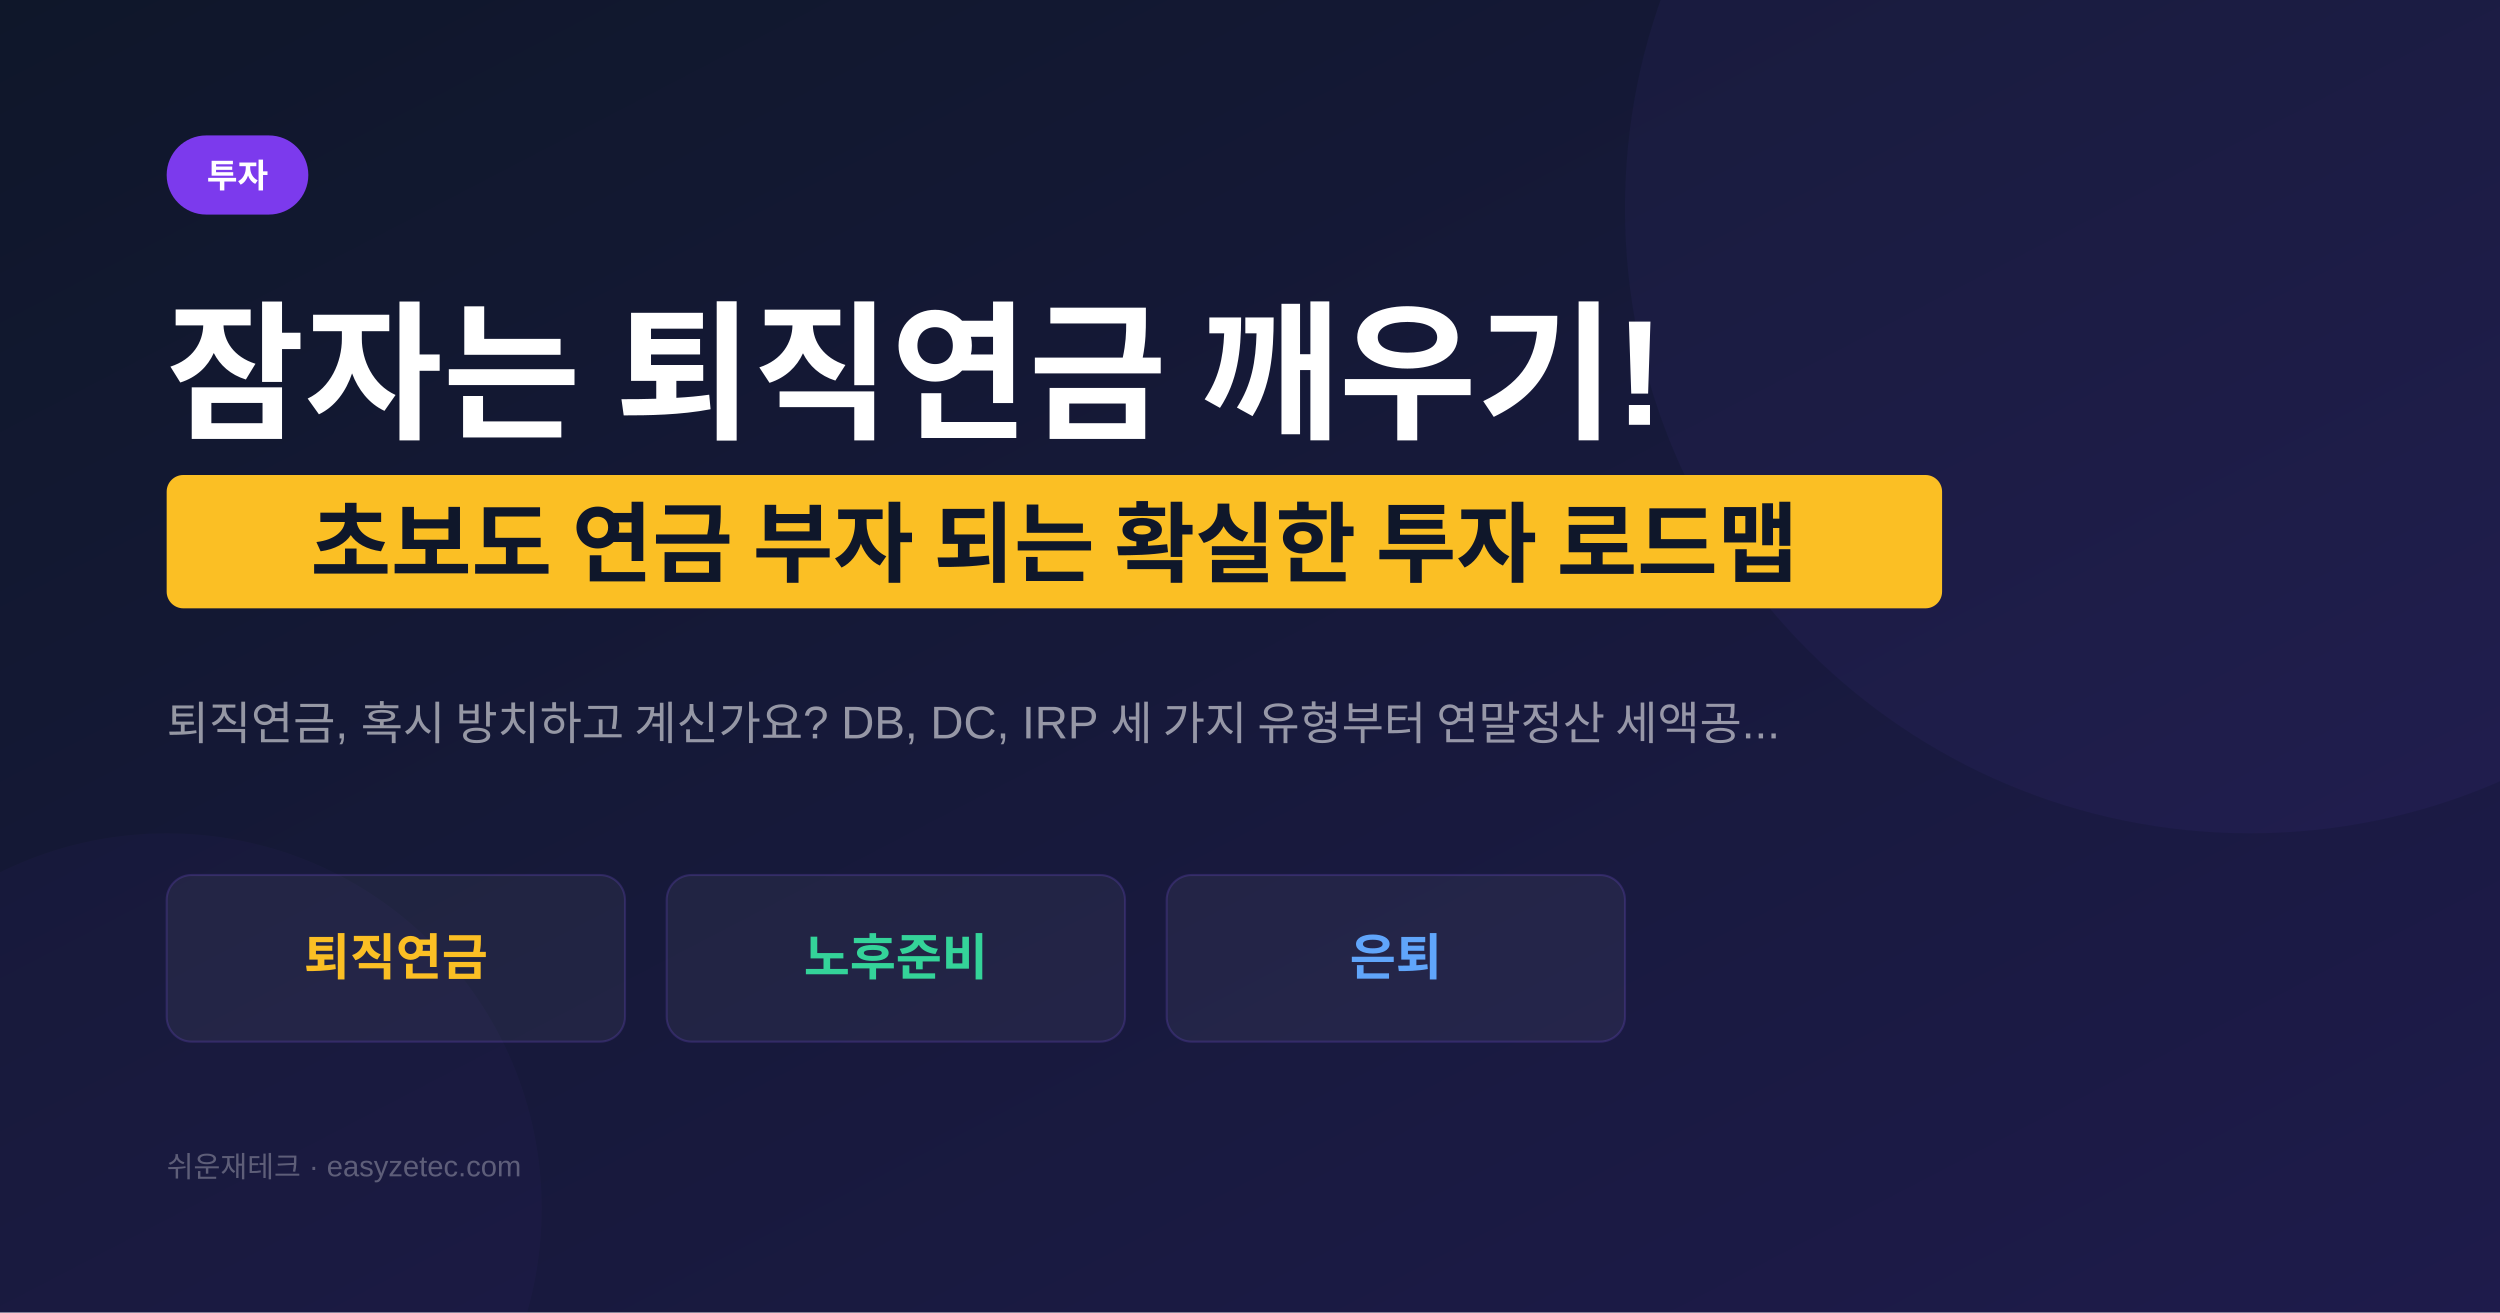
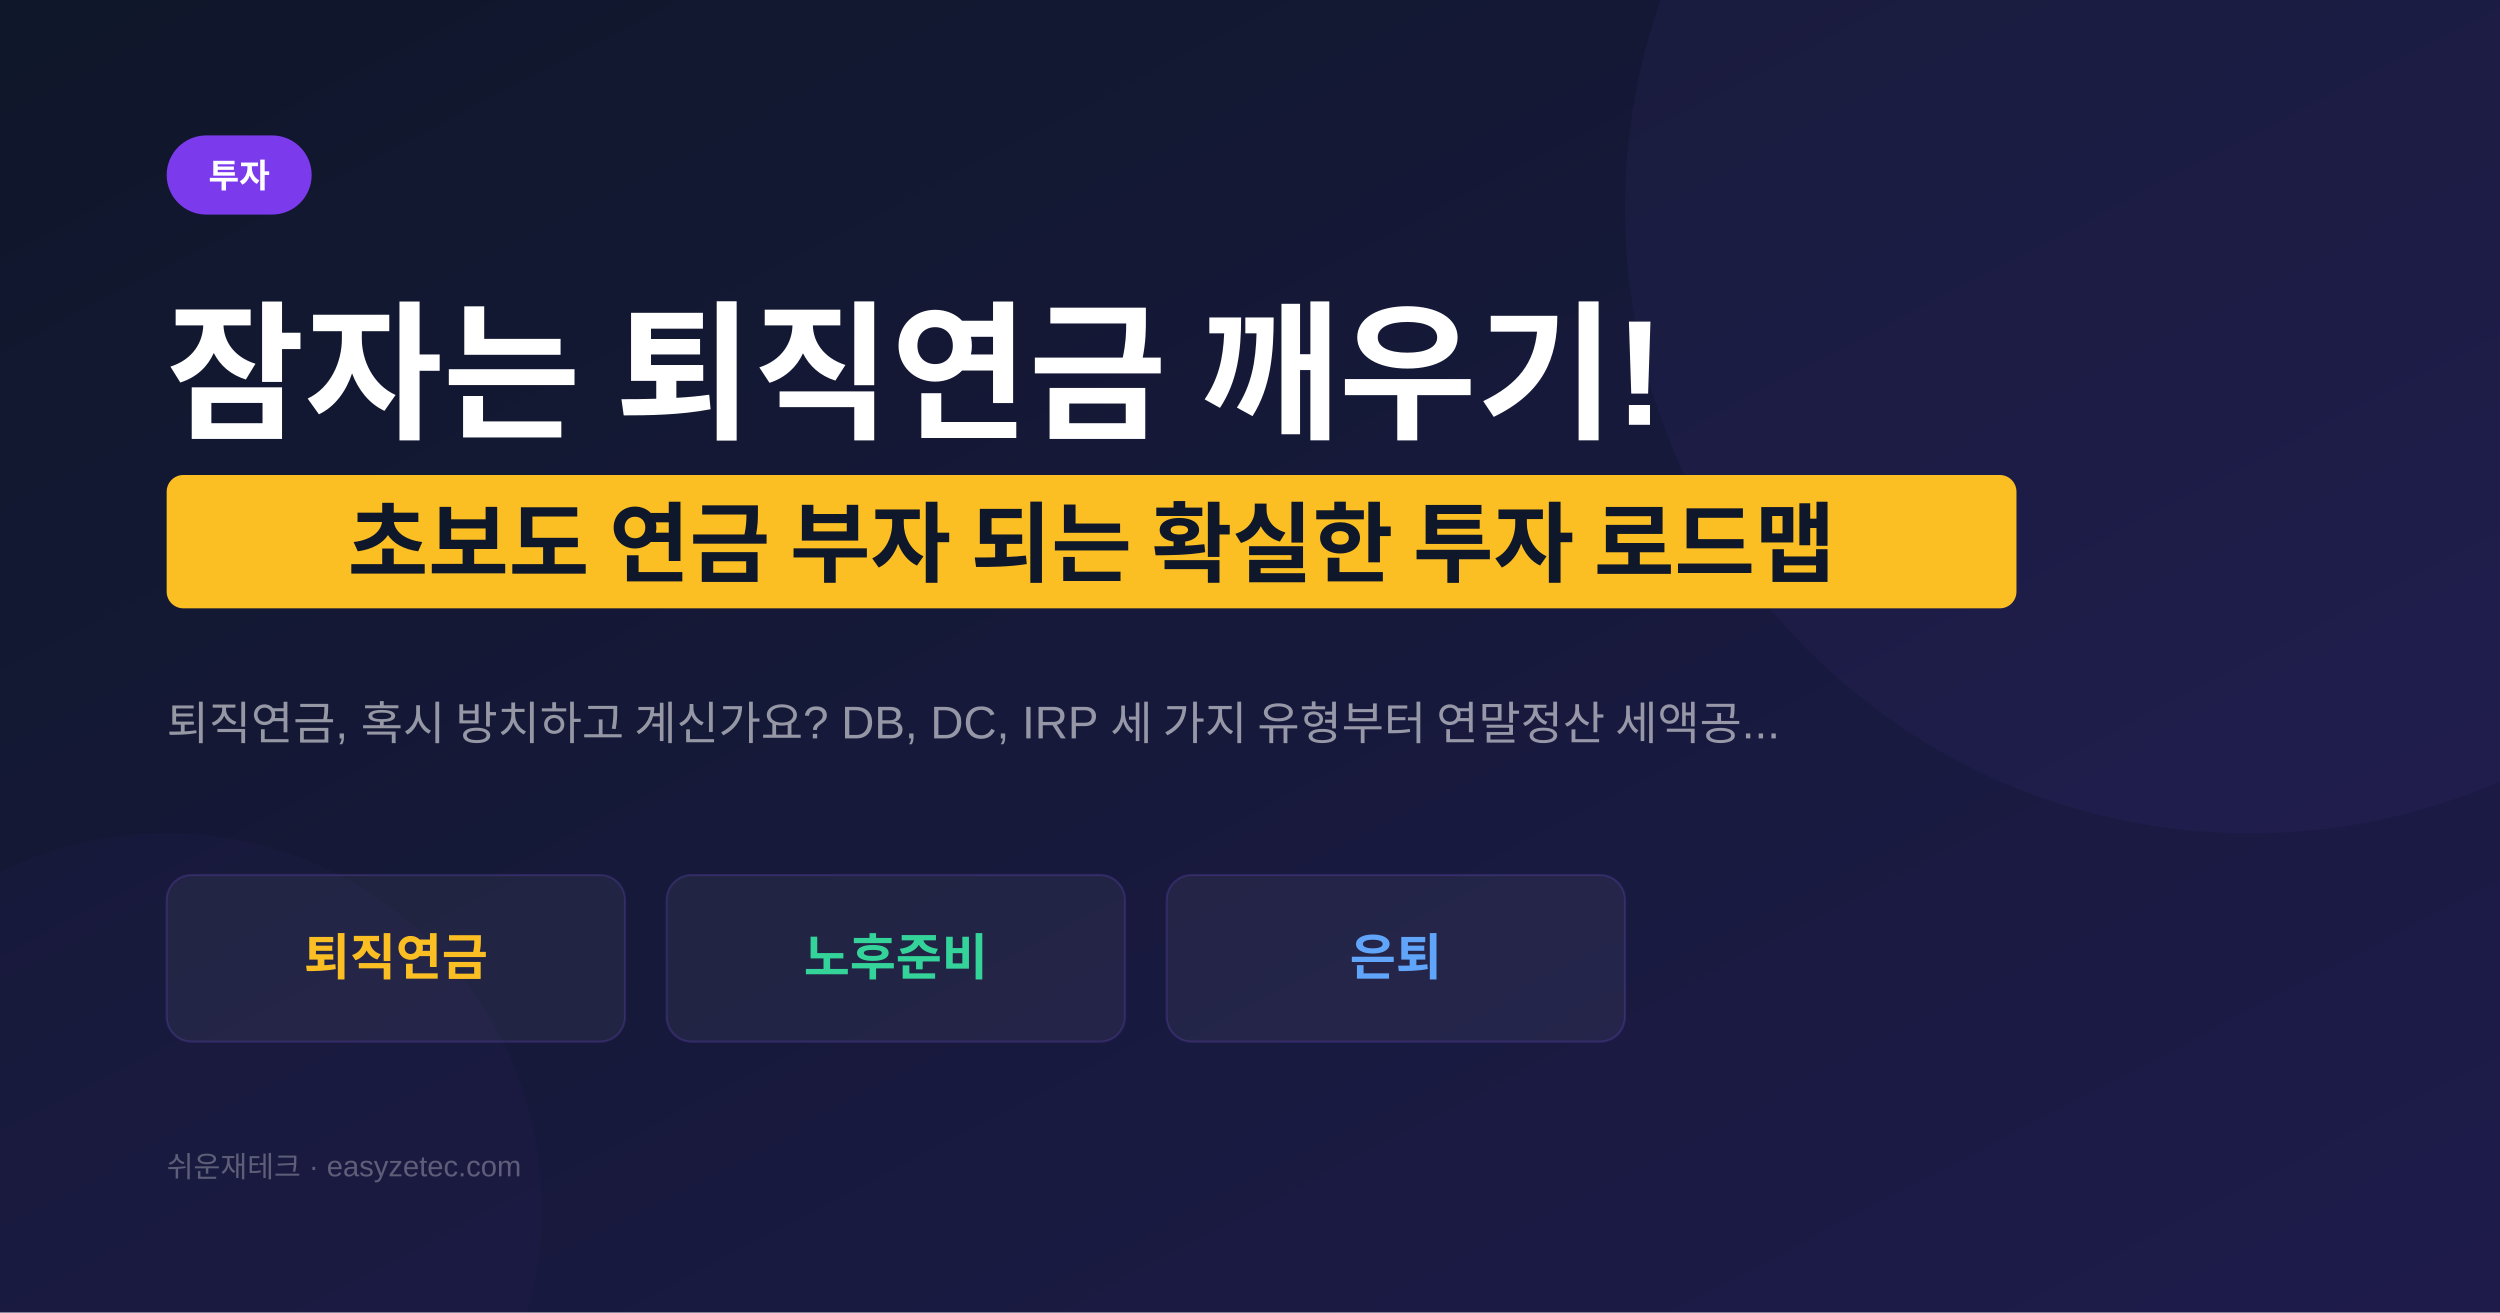
<svg xmlns="http://www.w3.org/2000/svg" width="1200" height="630" viewBox="0 0 1200 630">
  <defs>
    <linearGradient id="bg" x1="0%" y1="0%" x2="100%" y2="100%">
      <stop offset="0%" style="stop-color:#0f172a" />
      <stop offset="100%" style="stop-color:#1e1b4b" />
    </linearGradient>
  </defs>
  <rect width="1200" height="630" fill="url(#bg)" />
  <circle cx="1080" cy="100" r="300" fill="rgba(139,92,246,0.05)" />
  <circle cx="80" cy="580" r="180" fill="rgba(139,92,246,0.03)" />
-   <rect x="80" y="65" width="68" height="38" rx="19" fill="#7C3AED" />
-   <text x="114" y="90" font-family="Arial,sans-serif" font-size="16" font-weight="bold" fill="white" text-anchor="middle">투자</text>
-   <text x="80" y="205" font-family="Arial,sans-serif" font-size="72" font-weight="900" fill="white">잠자는 퇴직연금 깨우기!</text>
-   <rect x="80" y="228" width="852.2" height="64" rx="8" fill="#FBBF24" />
-   <text x="506.1" y="276" font-family="Arial,sans-serif" font-size="42" font-weight="900" fill="#0f172a" text-anchor="middle">초보도 연금 부자 되는 확실한 투자 로드맵</text>
-   <text x="80" y="355" font-family="Arial,sans-serif" font-size="22" fill="rgba(255,255,255,0.55)">퇴직연금, 혹시 방치하고 계신가요? DB, DC, IRP 세 가지 유형부터 연말정산 세액공...</text>
+   <rect x="80" y="65" width="69.6" height="38" rx="19" fill="#7C3AED" />
+   <text x="114.8" y="90" font-family="GmarketSansTTF,Arial,sans-serif" font-size="16" font-weight="bold" fill="white" text-anchor="middle">투자</text>
+   <text x="80" y="205" font-family="GmarketSansTTF,Arial,sans-serif" font-size="72" font-weight="900" fill="white">잠자는 퇴직연금 깨우기!</text>
+   <rect x="80" y="228" width="887.9" height="64" rx="8" fill="#FBBF24" />
+   <text x="523.95" y="276" font-family="GmarketSansTTF,Arial,sans-serif" font-size="42" font-weight="900" fill="#0f172a" text-anchor="middle">초보도 연금 부자 되는 확실한 투자 로드맵</text>
+   <text x="80" y="355" font-family="GmarketSansTTF,Arial,sans-serif" font-size="22" fill="rgba(255,255,255,0.55)">퇴직연금, 혹시 방치하고 계신가요? DB, DC, IRP 세 가지 유형부터 연말정산 세액공...</text>
  <rect x="80" y="420" width="220" height="80" rx="12" fill="rgba(255,255,255,0.05)" stroke="rgba(139,92,246,0.2)" stroke-width="1" />
-   <text x="190" y="468" font-family="Arial,sans-serif" font-size="24" font-weight="900" fill="#FBBF24" text-anchor="middle">퇴직연금</text>
+   <text x="190" y="468" font-family="GmarketSansTTF,Arial,sans-serif" font-size="24" font-weight="900" fill="#FBBF24" text-anchor="middle">퇴직연금</text>
  <rect x="320" y="420" width="220" height="80" rx="12" fill="rgba(255,255,255,0.05)" stroke="rgba(139,92,246,0.2)" stroke-width="1" />
-   <text x="430" y="468" font-family="Arial,sans-serif" font-size="24" font-weight="900" fill="#34D399" text-anchor="middle">노후준비</text>
+   <text x="430" y="468" font-family="GmarketSansTTF,Arial,sans-serif" font-size="24" font-weight="900" fill="#34D399" text-anchor="middle">노후준비</text>
  <rect x="560" y="420" width="220" height="80" rx="12" fill="rgba(255,255,255,0.05)" stroke="rgba(139,92,246,0.2)" stroke-width="1" />
-   <text x="670" y="468" font-family="Arial,sans-serif" font-size="24" font-weight="900" fill="#60A5FA" text-anchor="middle">은퇴</text>
-   <text x="80" y="565" font-family="Arial,sans-serif" font-size="14" fill="rgba(255,255,255,0.3)">쉬운재테크 · easyzetec.com</text>
+   <text x="670" y="468" font-family="GmarketSansTTF,Arial,sans-serif" font-size="24" font-weight="900" fill="#60A5FA" text-anchor="middle">은퇴</text>
+   <text x="80" y="565" font-family="GmarketSansTTF,Arial,sans-serif" font-size="14" fill="rgba(255,255,255,0.3)">쉬운재테크 · easyzetec.com</text>
</svg>
